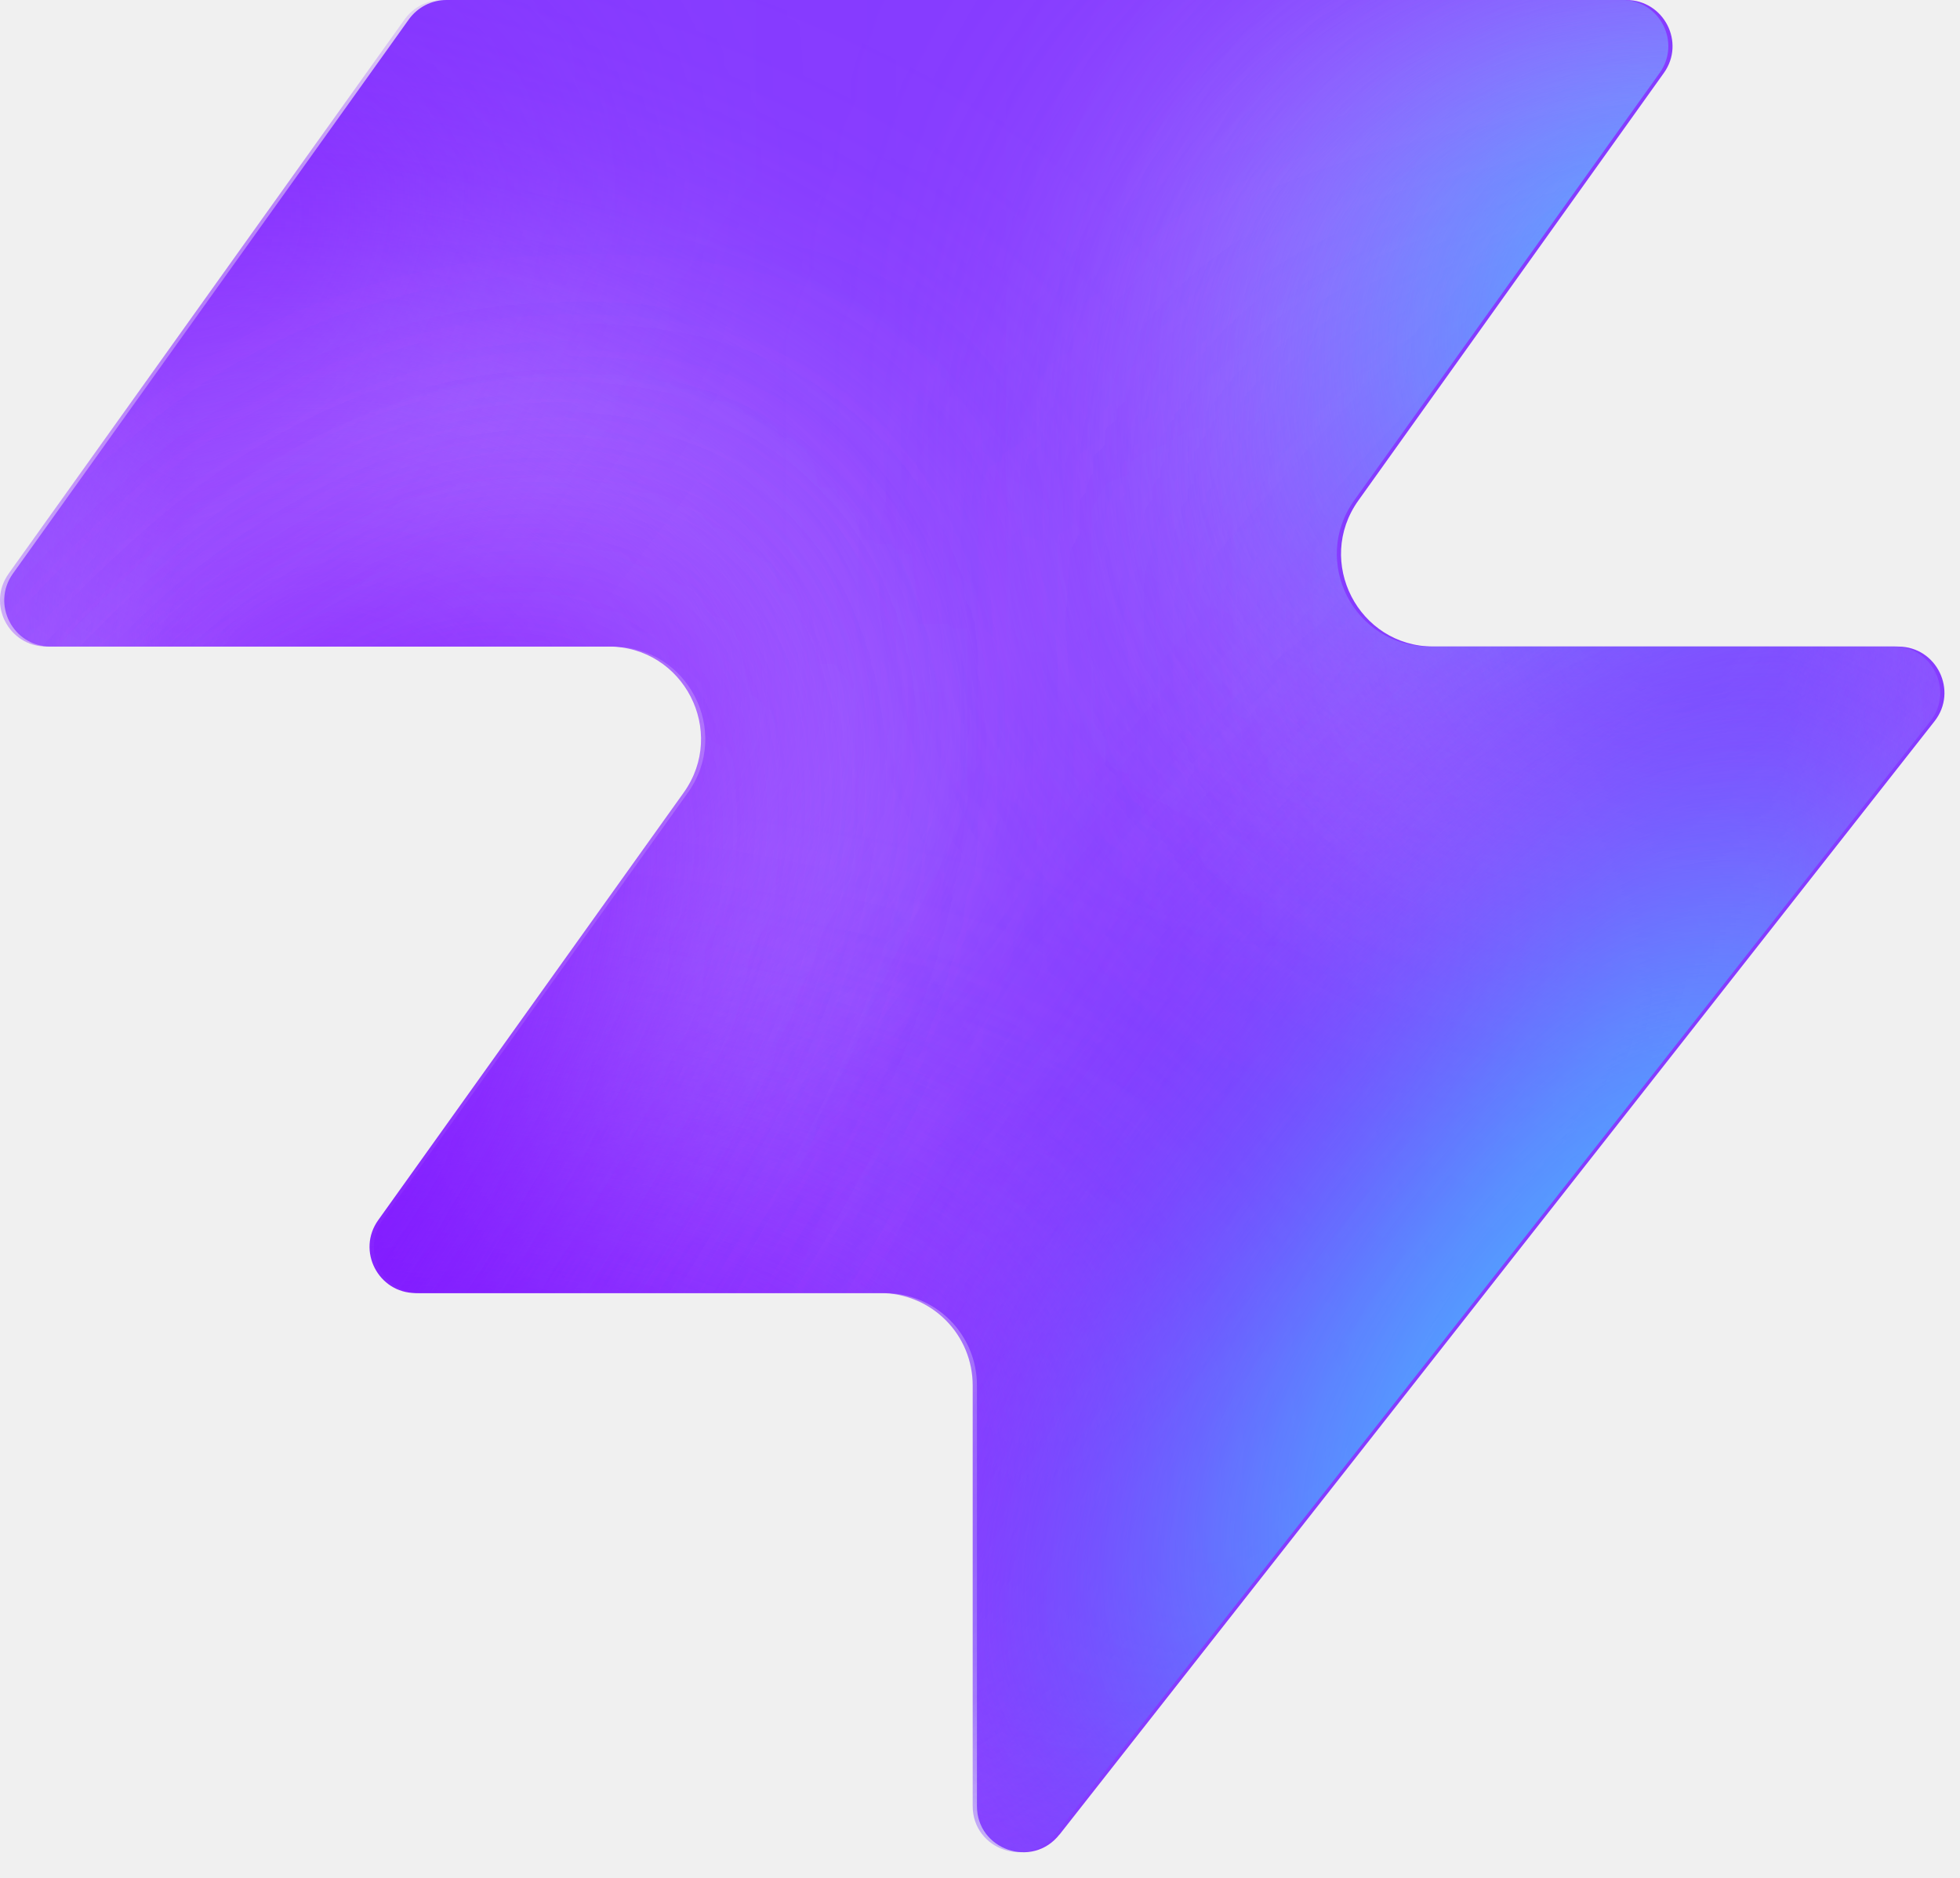
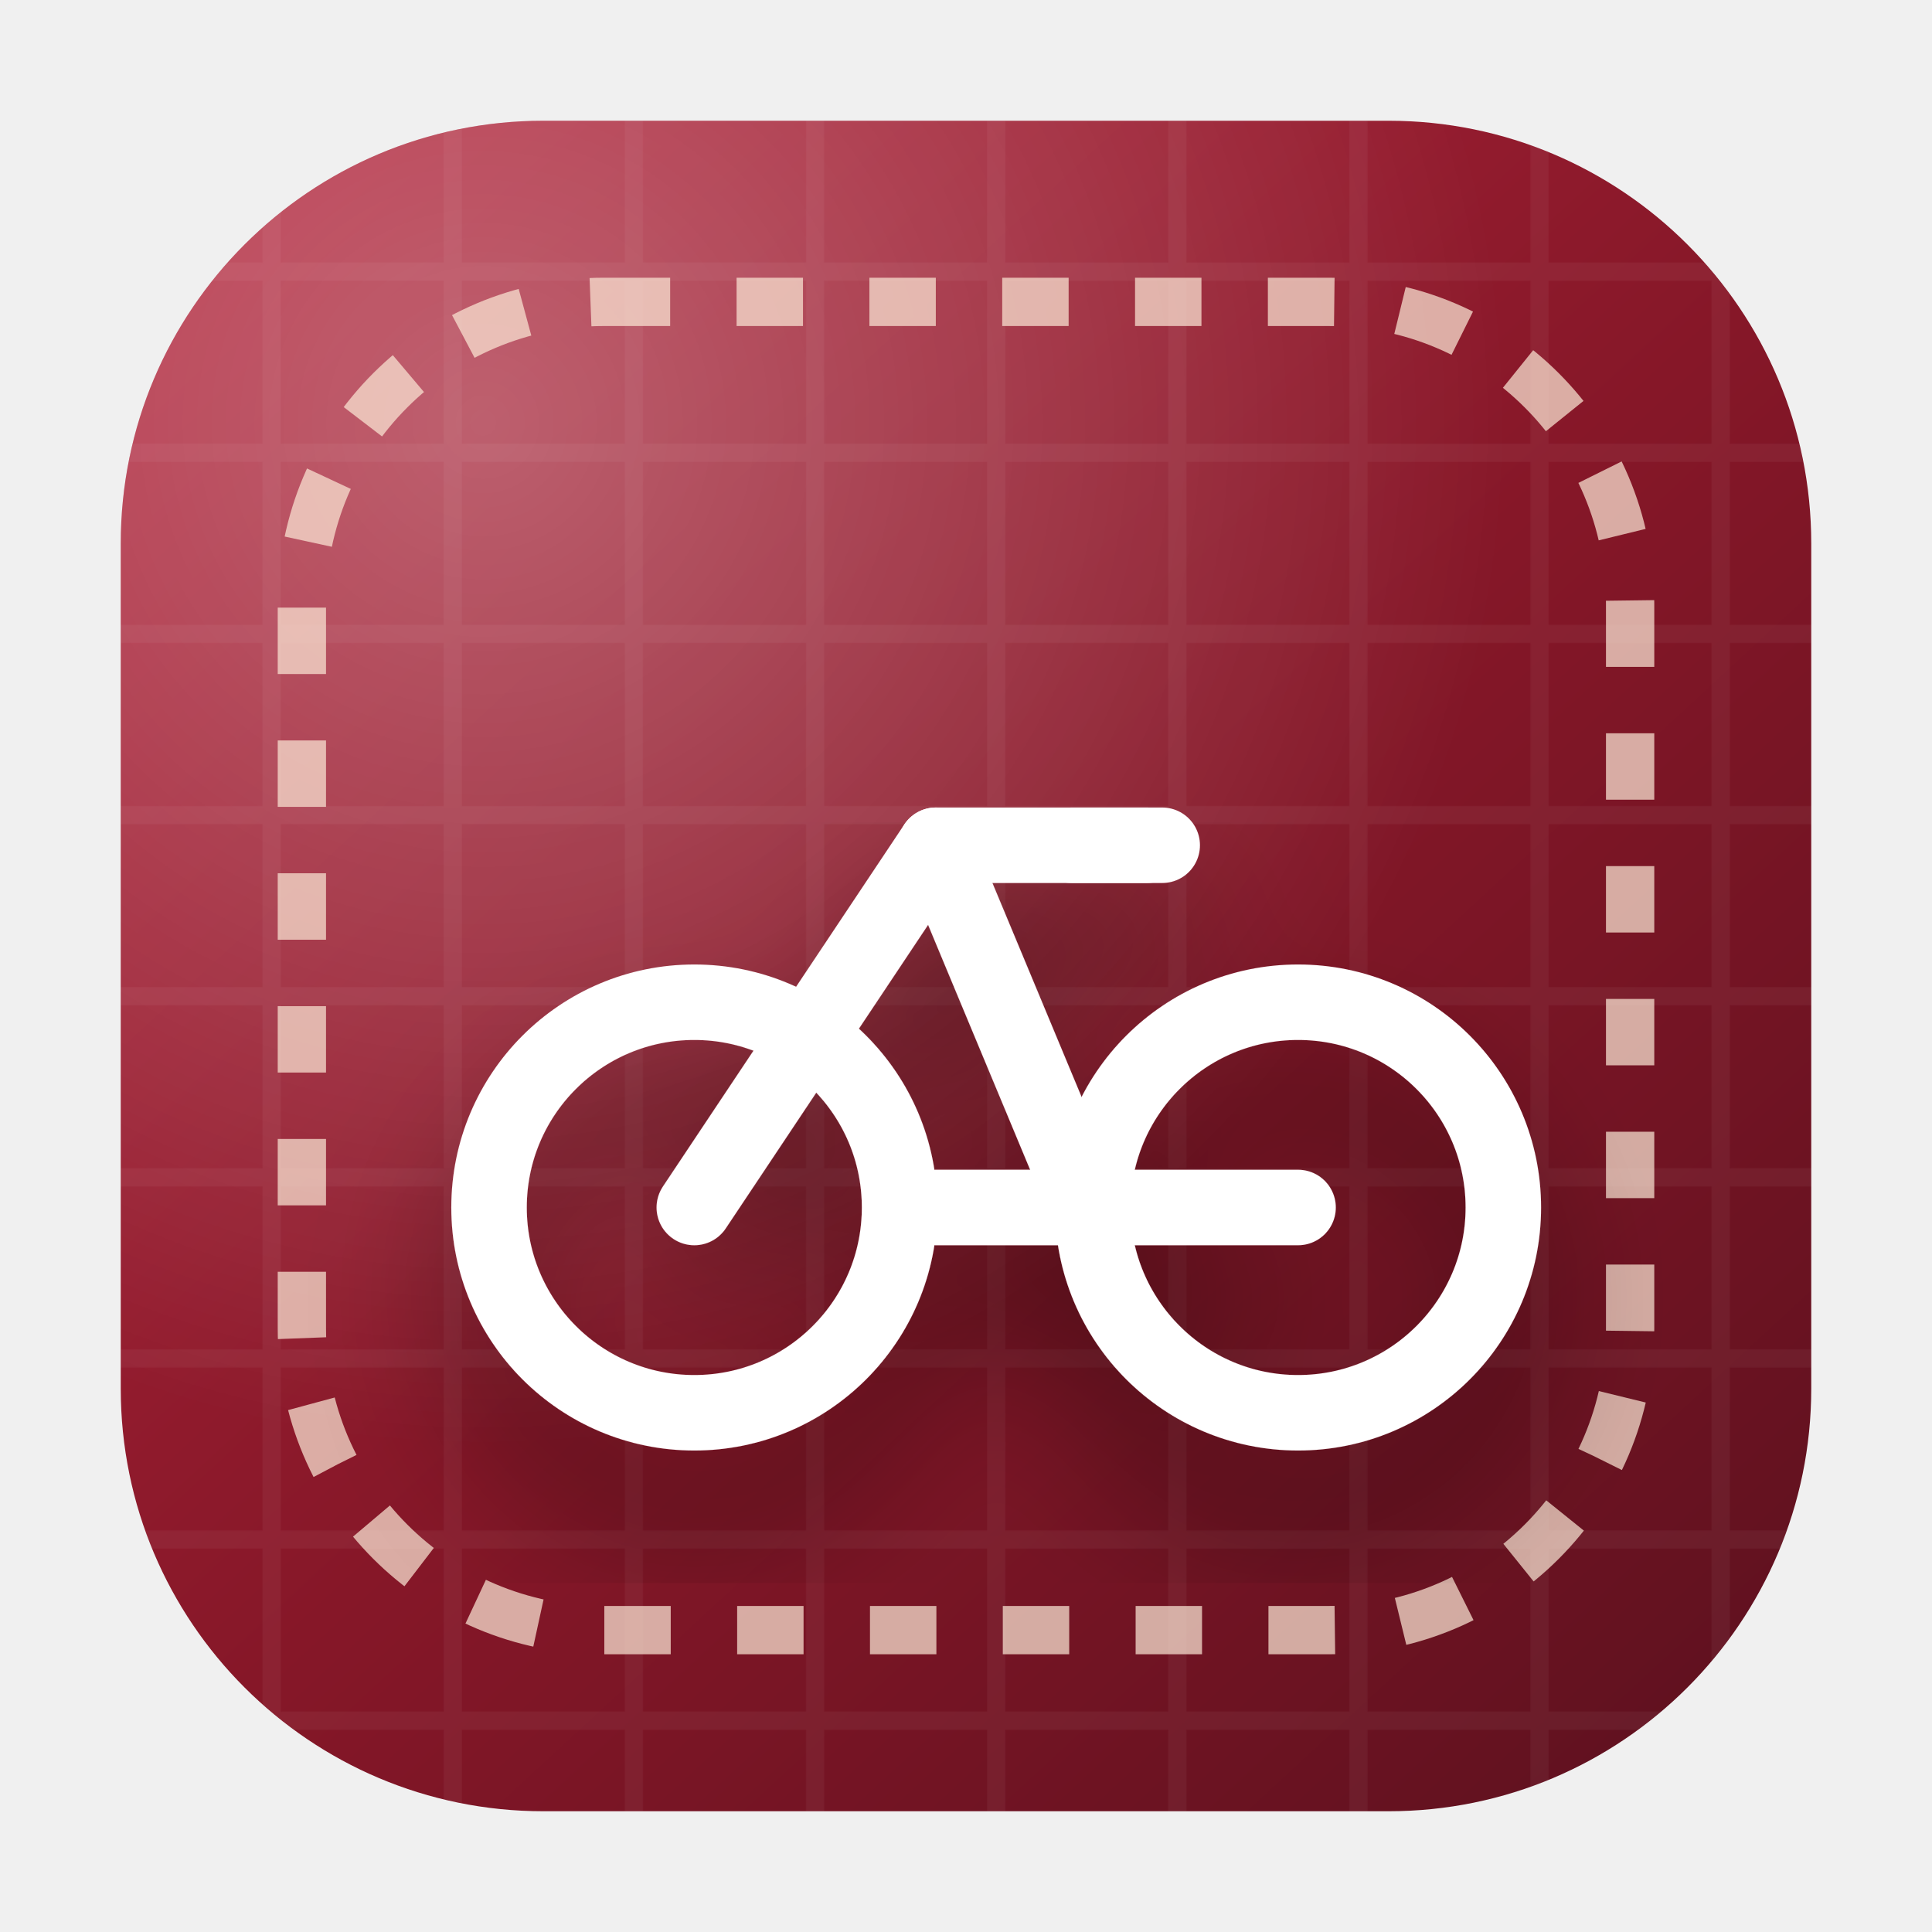
- <svg xmlns="http://www.w3.org/2000/svg" width="48" height="46" fill="none" viewBox="0 0 48 46">
-   <path fill="#863bff" d="M25.946 44.938c-.664.845-2.021.375-2.021-.698V33.937a2.26 2.26 0 0 0-2.262-2.262H10.287c-.92 0-1.456-1.04-.92-1.788l7.48-10.471c1.07-1.497 0-3.578-1.842-3.578H1.237c-.92 0-1.456-1.04-.92-1.788L10.013.474c.214-.297.556-.474.92-.474h28.894c.92 0 1.456 1.04.92 1.788l-7.48 10.471c-1.07 1.498 0 3.579 1.842 3.579h11.377c.943 0 1.473 1.088.89 1.83L25.947 44.94z" style="fill:#863bff;fill:color(display-p3 .525 .23 1);fill-opacity:1" />
-   <mask id="a" width="48" height="46" x="0" y="0" maskUnits="userSpaceOnUse" style="mask-type:alpha">
-     <path fill="#000" d="M25.842 44.938c-.664.844-2.021.375-2.021-.698V33.937a2.26 2.26 0 0 0-2.262-2.262H10.183c-.92 0-1.456-1.04-.92-1.788l7.48-10.471c1.07-1.498 0-3.579-1.842-3.579H1.133c-.92 0-1.456-1.04-.92-1.787L9.91.473c.214-.297.556-.474.92-.474h28.894c.92 0 1.456 1.04.92 1.788l-7.48 10.471c-1.07 1.498 0 3.578 1.842 3.578h11.377c.943 0 1.473 1.088.89 1.832L25.843 44.94z" style="fill:#000;fill-opacity:1" />
-   </mask>
-   <g mask="url(#a)">
-     <g filter="url(#b)">
-       <ellipse cx="5.508" cy="14.704" fill="#ede6ff" rx="5.508" ry="14.704" style="fill:#ede6ff;fill:color(display-p3 .927 .903 1);fill-opacity:1" transform="matrix(.00324 1 1 -.00324 -4.47 31.516)" />
-     </g>
-     <g filter="url(#c)">
-       <ellipse cx="10.399" cy="29.851" fill="#ede6ff" rx="10.399" ry="29.851" style="fill:#ede6ff;fill:color(display-p3 .927 .903 1);fill-opacity:1" transform="matrix(.00324 1 1 -.00324 -39.328 7.883)" />
-     </g>
-     <g filter="url(#d)">
-       <ellipse cx="5.508" cy="30.487" fill="#7e14ff" rx="5.508" ry="30.487" style="fill:#7e14ff;fill:color(display-p3 .492 .077 1);fill-opacity:1" transform="rotate(89.814 -25.913 -14.639)scale(1 -1)" />
-     </g>
-     <g filter="url(#e)">
-       <ellipse cx="5.508" cy="30.599" fill="#7e14ff" rx="5.508" ry="30.599" style="fill:#7e14ff;fill:color(display-p3 .492 .077 1);fill-opacity:1" transform="rotate(89.814 -32.644 -3.334)scale(1 -1)" />
-     </g>
-     <g filter="url(#f)">
-       <ellipse cx="5.508" cy="30.599" fill="#7e14ff" rx="5.508" ry="30.599" style="fill:#7e14ff;fill:color(display-p3 .492 .077 1);fill-opacity:1" transform="matrix(.00324 1 1 -.00324 -34.34 30.47)" />
-     </g>
-     <g filter="url(#g)">
-       <ellipse cx="14.072" cy="22.078" fill="#ede6ff" rx="14.072" ry="22.078" style="fill:#ede6ff;fill:color(display-p3 .927 .903 1);fill-opacity:1" transform="rotate(93.35 24.506 48.493)scale(-1 1)" />
-     </g>
-     <g filter="url(#h)">
-       <ellipse cx="3.47" cy="21.501" fill="#7e14ff" rx="3.47" ry="21.501" style="fill:#7e14ff;fill:color(display-p3 .492 .077 1);fill-opacity:1" transform="rotate(89.009 28.708 47.59)scale(-1 1)" />
-     </g>
-     <g filter="url(#i)">
-       <ellipse cx="3.47" cy="21.501" fill="#7e14ff" rx="3.47" ry="21.501" style="fill:#7e14ff;fill:color(display-p3 .492 .077 1);fill-opacity:1" transform="rotate(89.009 28.708 47.59)scale(-1 1)" />
-     </g>
-     <g filter="url(#j)">
-       <ellipse cx=".387" cy="8.972" fill="#7e14ff" rx="4.407" ry="29.108" style="fill:#7e14ff;fill:color(display-p3 .492 .077 1);fill-opacity:1" transform="rotate(39.51 .387 8.972)" />
-     </g>
-     <g filter="url(#k)">
-       <ellipse cx="47.523" cy="-6.092" fill="#7e14ff" rx="4.407" ry="29.108" style="fill:#7e14ff;fill:color(display-p3 .492 .077 1);fill-opacity:1" transform="rotate(37.892 47.523 -6.092)" />
-     </g>
-     <g filter="url(#l)">
-       <ellipse cx="41.412" cy="6.333" fill="#47bfff" rx="5.971" ry="9.665" style="fill:#47bfff;fill:color(display-p3 .28 .748 1);fill-opacity:1" transform="rotate(37.892 41.412 6.333)" />
-     </g>
-     <g filter="url(#m)">
-       <ellipse cx="-1.879" cy="38.332" fill="#7e14ff" rx="4.407" ry="29.108" style="fill:#7e14ff;fill:color(display-p3 .492 .077 1);fill-opacity:1" transform="rotate(37.892 -1.88 38.332)" />
-     </g>
-     <g filter="url(#n)">
-       <ellipse cx="-1.879" cy="38.332" fill="#7e14ff" rx="4.407" ry="29.108" style="fill:#7e14ff;fill:color(display-p3 .492 .077 1);fill-opacity:1" transform="rotate(37.892 -1.88 38.332)" />
-     </g>
-     <g filter="url(#o)">
-       <ellipse cx="35.651" cy="29.907" fill="#7e14ff" rx="4.407" ry="29.108" style="fill:#7e14ff;fill:color(display-p3 .492 .077 1);fill-opacity:1" transform="rotate(37.892 35.651 29.907)" />
-     </g>
-     <g filter="url(#p)">
-       <ellipse cx="38.418" cy="32.4" fill="#47bfff" rx="5.971" ry="15.297" style="fill:#47bfff;fill:color(display-p3 .28 .748 1);fill-opacity:1" transform="rotate(37.892 38.418 32.4)" />
-     </g>
-   </g>
+ <svg xmlns="http://www.w3.org/2000/svg" viewBox="0 0 64 64" role="img" aria-label="Bill's Bike Tour">
  <defs>
-     <filter id="b" width="60.045" height="41.654" x="-19.77" y="16.149" color-interpolation-filters="sRGB" filterUnits="userSpaceOnUse">
-       <feFlood flood-opacity="0" result="BackgroundImageFix" />
-       <feBlend in="SourceGraphic" in2="BackgroundImageFix" result="shape" />
-       <feGaussianBlur result="effect1_foregroundBlur_2002_17158" stdDeviation="7.659" />
-     </filter>
-     <filter id="c" width="90.34" height="51.437" x="-54.613" y="-7.533" color-interpolation-filters="sRGB" filterUnits="userSpaceOnUse">
-       <feFlood flood-opacity="0" result="BackgroundImageFix" />
-       <feBlend in="SourceGraphic" in2="BackgroundImageFix" result="shape" />
-       <feGaussianBlur result="effect1_foregroundBlur_2002_17158" stdDeviation="7.659" />
-     </filter>
-     <filter id="d" width="79.355" height="29.4" x="-49.64" y="2.03" color-interpolation-filters="sRGB" filterUnits="userSpaceOnUse">
-       <feFlood flood-opacity="0" result="BackgroundImageFix" />
-       <feBlend in="SourceGraphic" in2="BackgroundImageFix" result="shape" />
-       <feGaussianBlur result="effect1_foregroundBlur_2002_17158" stdDeviation="4.596" />
-     </filter>
-     <filter id="e" width="79.579" height="29.4" x="-45.045" y="20.029" color-interpolation-filters="sRGB" filterUnits="userSpaceOnUse">
-       <feFlood flood-opacity="0" result="BackgroundImageFix" />
-       <feBlend in="SourceGraphic" in2="BackgroundImageFix" result="shape" />
-       <feGaussianBlur result="effect1_foregroundBlur_2002_17158" stdDeviation="4.596" />
-     </filter>
-     <filter id="f" width="79.579" height="29.4" x="-43.513" y="21.178" color-interpolation-filters="sRGB" filterUnits="userSpaceOnUse">
-       <feFlood flood-opacity="0" result="BackgroundImageFix" />
-       <feBlend in="SourceGraphic" in2="BackgroundImageFix" result="shape" />
-       <feGaussianBlur result="effect1_foregroundBlur_2002_17158" stdDeviation="4.596" />
-     </filter>
-     <filter id="g" width="74.749" height="58.852" x="15.756" y="-17.901" color-interpolation-filters="sRGB" filterUnits="userSpaceOnUse">
-       <feFlood flood-opacity="0" result="BackgroundImageFix" />
-       <feBlend in="SourceGraphic" in2="BackgroundImageFix" result="shape" />
-       <feGaussianBlur result="effect1_foregroundBlur_2002_17158" stdDeviation="7.659" />
-     </filter>
-     <filter id="h" width="61.377" height="25.362" x="23.548" y="2.284" color-interpolation-filters="sRGB" filterUnits="userSpaceOnUse">
-       <feFlood flood-opacity="0" result="BackgroundImageFix" />
-       <feBlend in="SourceGraphic" in2="BackgroundImageFix" result="shape" />
-       <feGaussianBlur result="effect1_foregroundBlur_2002_17158" stdDeviation="4.596" />
-     </filter>
-     <filter id="i" width="61.377" height="25.362" x="23.548" y="2.284" color-interpolation-filters="sRGB" filterUnits="userSpaceOnUse">
-       <feFlood flood-opacity="0" result="BackgroundImageFix" />
-       <feBlend in="SourceGraphic" in2="BackgroundImageFix" result="shape" />
-       <feGaussianBlur result="effect1_foregroundBlur_2002_17158" stdDeviation="4.596" />
-     </filter>
-     <filter id="j" width="56.045" height="63.649" x="-27.636" y="-22.853" color-interpolation-filters="sRGB" filterUnits="userSpaceOnUse">
-       <feFlood flood-opacity="0" result="BackgroundImageFix" />
-       <feBlend in="SourceGraphic" in2="BackgroundImageFix" result="shape" />
-       <feGaussianBlur result="effect1_foregroundBlur_2002_17158" stdDeviation="4.596" />
-     </filter>
-     <filter id="k" width="54.814" height="64.646" x="20.116" y="-38.415" color-interpolation-filters="sRGB" filterUnits="userSpaceOnUse">
-       <feFlood flood-opacity="0" result="BackgroundImageFix" />
-       <feBlend in="SourceGraphic" in2="BackgroundImageFix" result="shape" />
-       <feGaussianBlur result="effect1_foregroundBlur_2002_17158" stdDeviation="4.596" />
-     </filter>
-     <filter id="l" width="33.541" height="35.313" x="24.641" y="-11.323" color-interpolation-filters="sRGB" filterUnits="userSpaceOnUse">
-       <feFlood flood-opacity="0" result="BackgroundImageFix" />
-       <feBlend in="SourceGraphic" in2="BackgroundImageFix" result="shape" />
-       <feGaussianBlur result="effect1_foregroundBlur_2002_17158" stdDeviation="4.596" />
-     </filter>
-     <filter id="m" width="54.814" height="64.646" x="-29.286" y="6.009" color-interpolation-filters="sRGB" filterUnits="userSpaceOnUse">
-       <feFlood flood-opacity="0" result="BackgroundImageFix" />
-       <feBlend in="SourceGraphic" in2="BackgroundImageFix" result="shape" />
-       <feGaussianBlur result="effect1_foregroundBlur_2002_17158" stdDeviation="4.596" />
-     </filter>
-     <filter id="n" width="54.814" height="64.646" x="-29.286" y="6.009" color-interpolation-filters="sRGB" filterUnits="userSpaceOnUse">
-       <feFlood flood-opacity="0" result="BackgroundImageFix" />
-       <feBlend in="SourceGraphic" in2="BackgroundImageFix" result="shape" />
-       <feGaussianBlur result="effect1_foregroundBlur_2002_17158" stdDeviation="4.596" />
-     </filter>
-     <filter id="o" width="54.814" height="64.646" x="8.244" y="-2.416" color-interpolation-filters="sRGB" filterUnits="userSpaceOnUse">
-       <feFlood flood-opacity="0" result="BackgroundImageFix" />
-       <feBlend in="SourceGraphic" in2="BackgroundImageFix" result="shape" />
-       <feGaussianBlur result="effect1_foregroundBlur_2002_17158" stdDeviation="4.596" />
-     </filter>
-     <filter id="p" width="39.409" height="43.623" x="18.713" y="10.588" color-interpolation-filters="sRGB" filterUnits="userSpaceOnUse">
-       <feFlood flood-opacity="0" result="BackgroundImageFix" />
-       <feBlend in="SourceGraphic" in2="BackgroundImageFix" result="shape" />
-       <feGaussianBlur result="effect1_foregroundBlur_2002_17158" stdDeviation="4.596" />
+     <linearGradient id="leather" x1="8" y1="6" x2="56" y2="58" gradientUnits="userSpaceOnUse">
+       <stop offset="0" stop-color="#b1263c" />
+       <stop offset="0.52" stop-color="#861728" />
+       <stop offset="1" stop-color="#60111f" />
+     </linearGradient>
+     <radialGradient id="gloss" cx="16" cy="14" r="34" gradientUnits="userSpaceOnUse">
+       <stop offset="0" stop-color="#ffffff" stop-opacity="0.28" />
+       <stop offset="1" stop-color="#ffffff" stop-opacity="0" />
+     </radialGradient>
+     <pattern id="grain" width="6" height="6" patternUnits="userSpaceOnUse">
+       <path d="M0 3h6M3 0v6" stroke="#fff" stroke-opacity="0.08" stroke-width="0.6" />
+     </pattern>
+     <filter id="shadow" x="-20%" y="-20%" width="140%" height="150%">
+       <feDropShadow dx="0" dy="3" stdDeviation="2.2" flood-color="#000" flood-opacity="0.35" />
    </filter>
  </defs>
+   <rect x="4" y="4" width="56" height="56" rx="14" fill="url(#leather)" />
+   <rect x="4" y="4" width="56" height="56" rx="14" fill="url(#gloss)" />
+   <rect x="4" y="4" width="56" height="56" rx="14" fill="url(#grain)" opacity="0.6" />
+   <rect x="10" y="10" width="44" height="44" rx="10" fill="none" stroke="#fbe6d4" stroke-opacity="0.72" stroke-width="1.6" stroke-dasharray="2.2 2.2" />
+   <g fill="none" stroke="#fff" stroke-width="2.5" stroke-linecap="round" stroke-linejoin="round" filter="url(#shadow)">
+     <circle cx="23" cy="40" r="6.8" />
+     <circle cx="43" cy="40" r="6.8" />
+     <path d="M23 40l8-12h7" />
+     <path d="M31 28l5 12" />
+     <path d="M31 40h12" />
+     <path d="M35.5 28h3" />
+   </g>
</svg>
